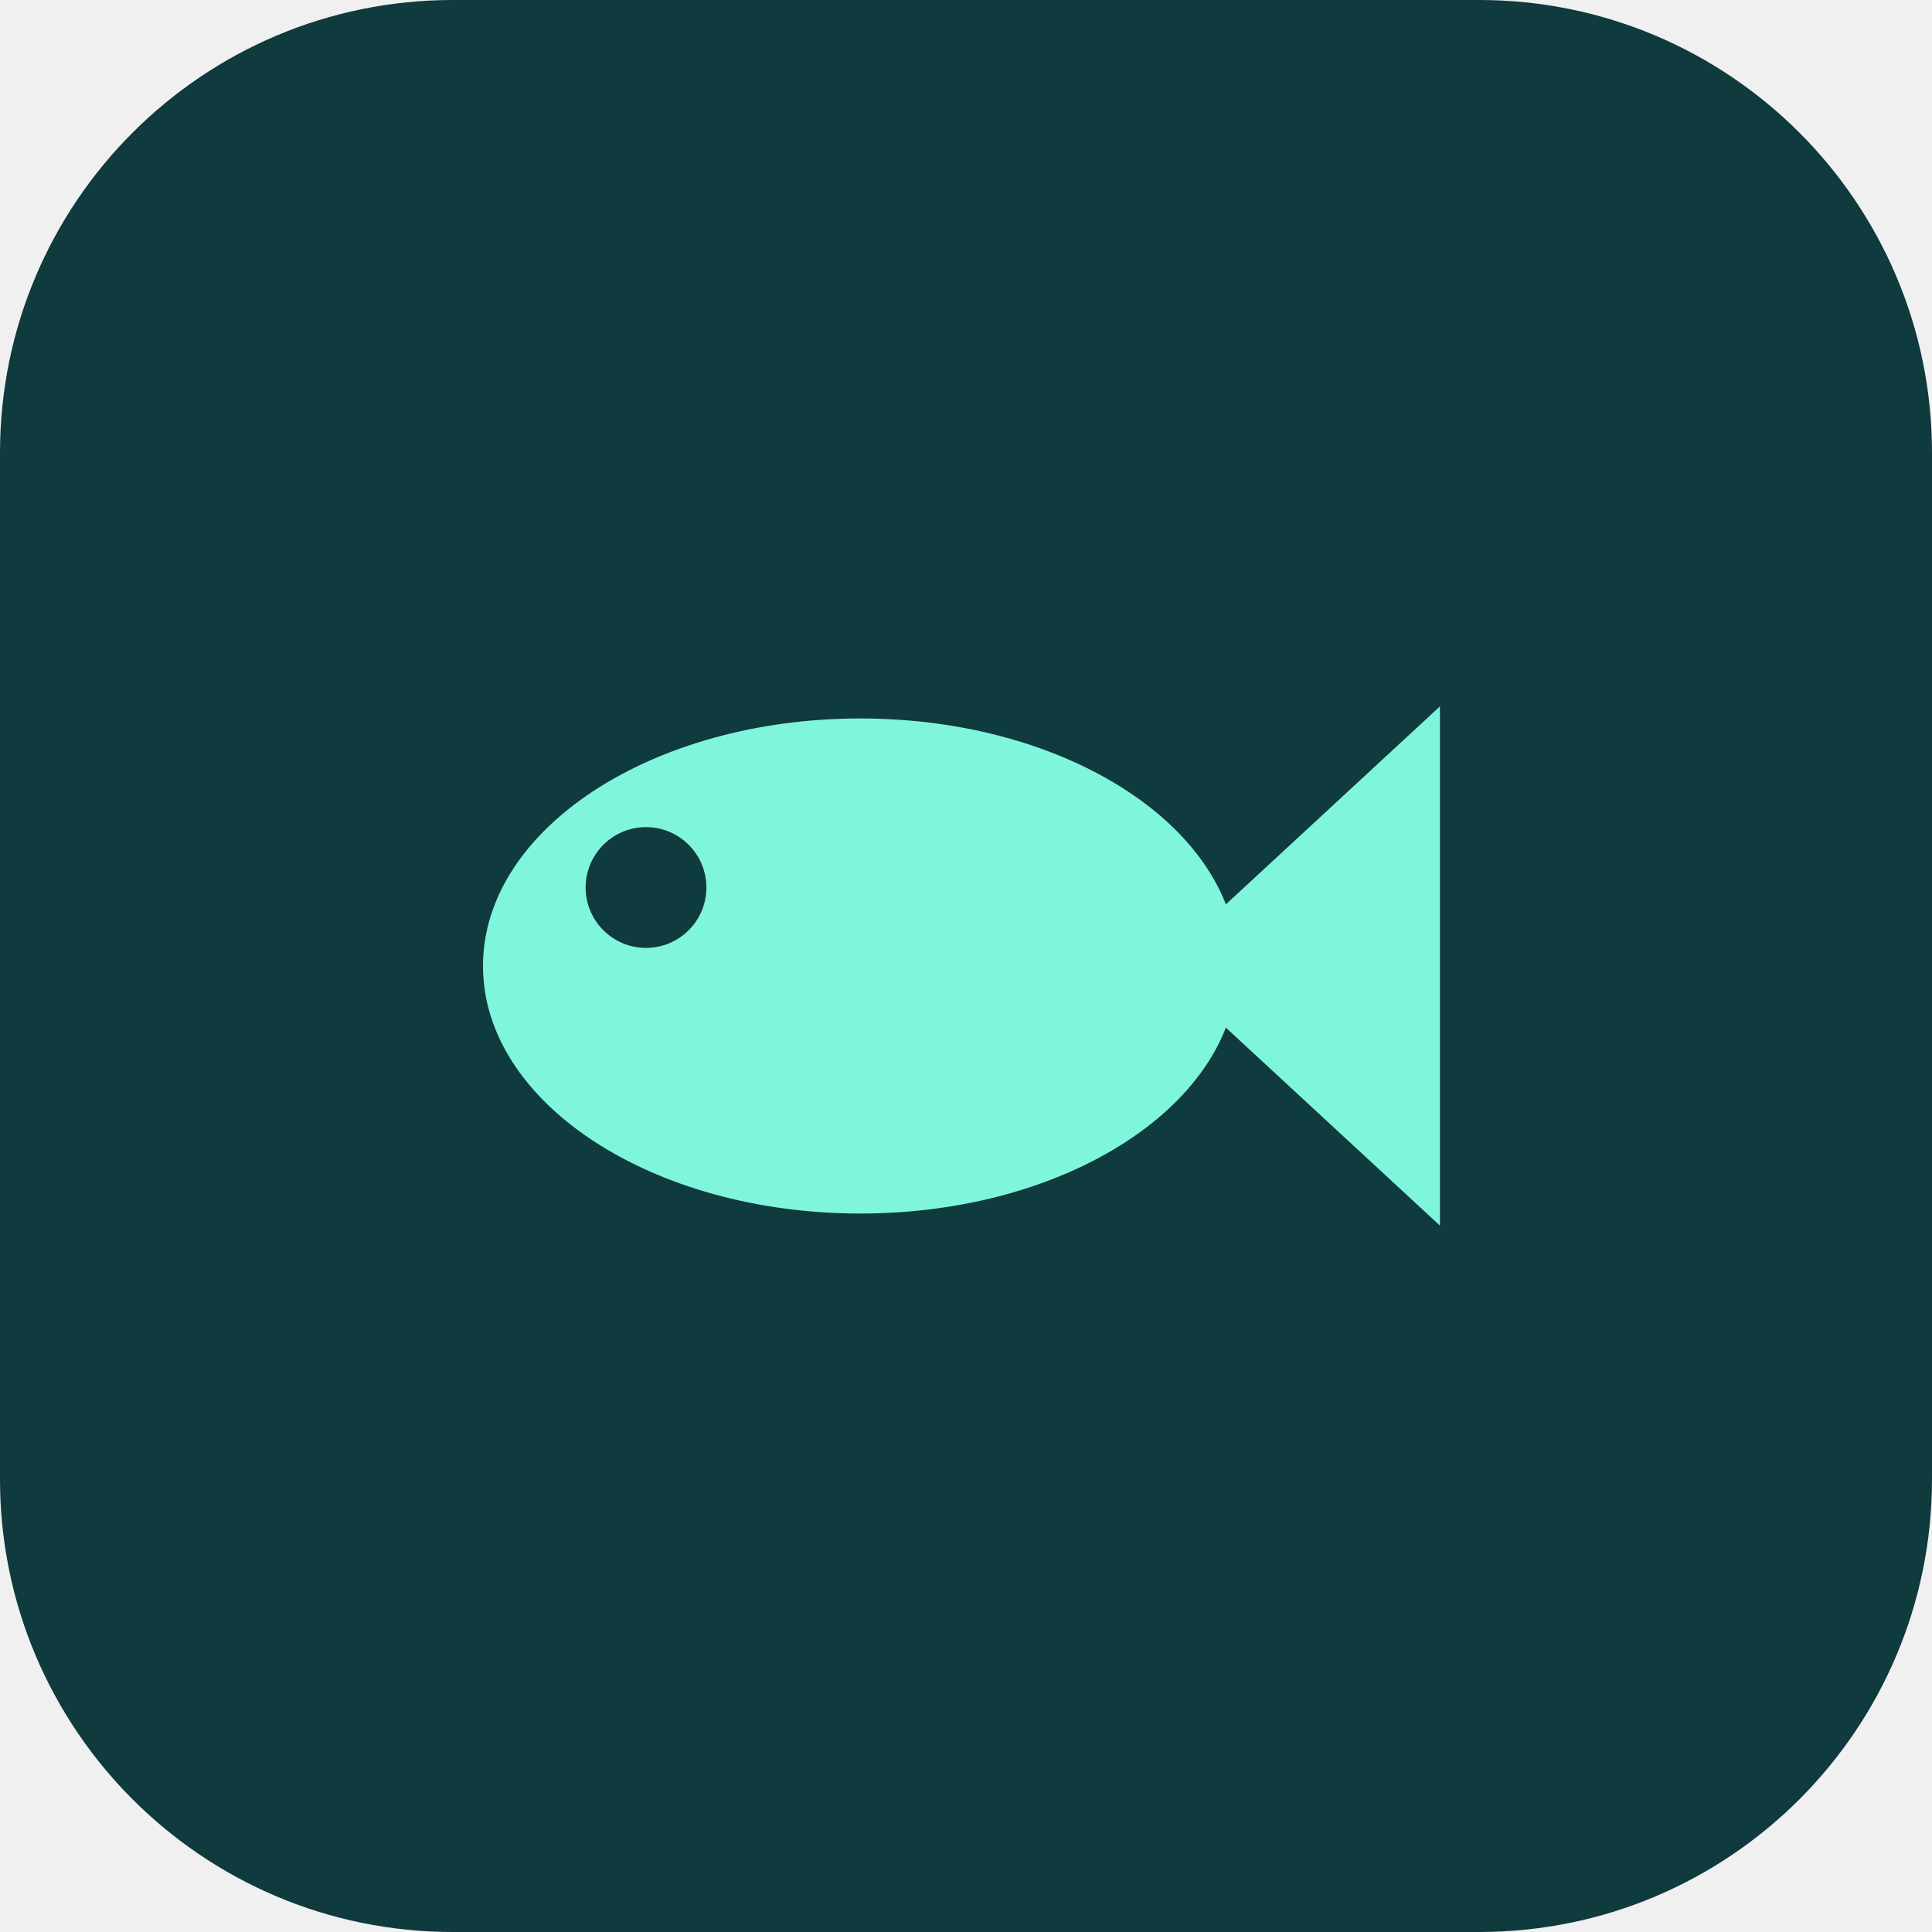
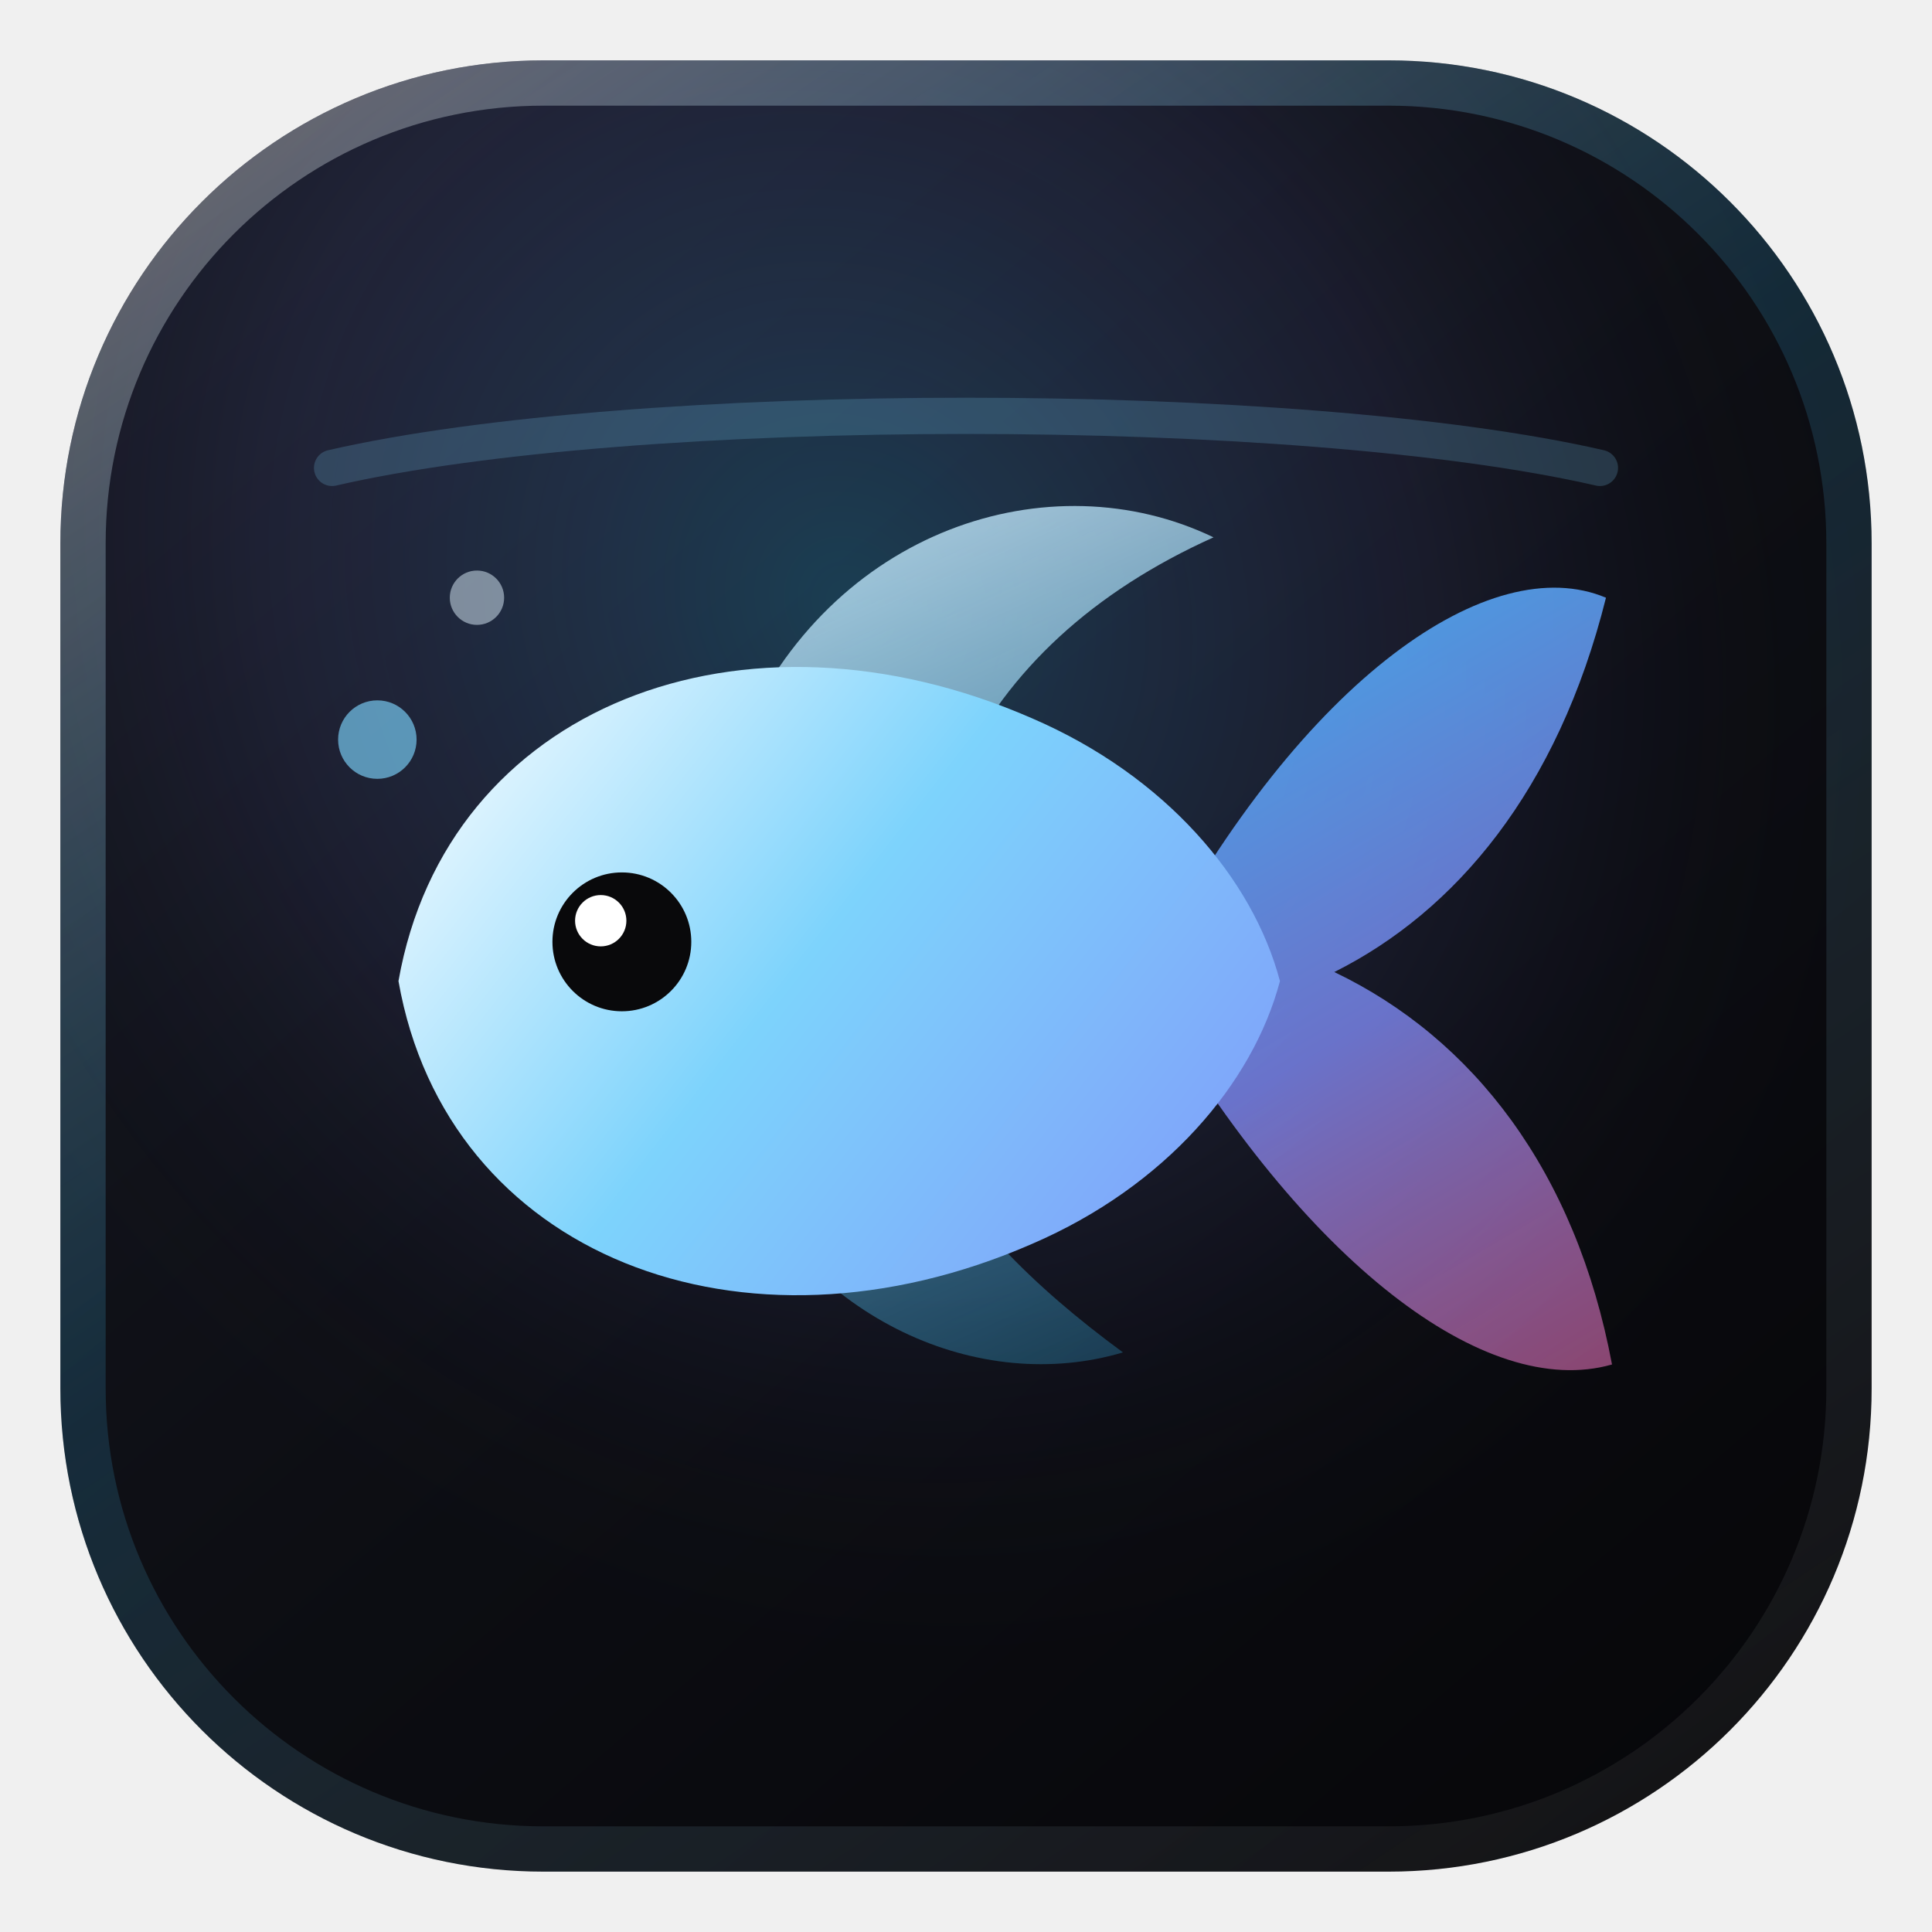
- <svg xmlns="http://www.w3.org/2000/svg" viewBox="0 0 64 64">
-   <rect width="64" height="64" rx="15" fill="#0f3a3e" />
-   <ellipse cx="28.5" cy="32" rx="12.5" ry="8.2" fill="#7ff5dc" />
-   <path d="M38.4 32l9.3-8.6v17.2z" fill="#7ff5dc" />
-   <circle cx="21.4" cy="29.4" r="2" fill="#0f3a3e" />
+ <svg xmlns="http://www.w3.org/2000/svg" viewBox="0 0 64 64" fill="none">
+   <defs>
+     <linearGradient id="bg" x1="8" y1="4" x2="56" y2="60" gradientUnits="userSpaceOnUse">
+       <stop offset="0%" stop-color="#161822" />
+       <stop offset="55%" stop-color="#0c0d12" />
+       <stop offset="100%" stop-color="#07070a" />
+     </linearGradient>
+     <radialGradient id="aura" cx="0" cy="0" r="1" gradientUnits="userSpaceOnUse" gradientTransform="translate(28 20) rotate(52) scale(38 34)">
+       <stop offset="0%" stop-color="#38bdf8" stop-opacity="0.26" />
+       <stop offset="55%" stop-color="#818cf8" stop-opacity="0.10" />
+       <stop offset="100%" stop-color="#09090b" stop-opacity="0" />
+     </radialGradient>
+     <linearGradient id="rim" x1="12" y1="2" x2="52" y2="62" gradientUnits="userSpaceOnUse">
+       <stop offset="0%" stop-color="#ffffff" stop-opacity="0.32" />
+       <stop offset="45%" stop-color="#38bdf8" stop-opacity="0.16" />
+       <stop offset="100%" stop-color="#ffffff" stop-opacity="0.05" />
+     </linearGradient>
+     <linearGradient id="koiBody" x1="15" y1="20" x2="46" y2="44" gradientUnits="userSpaceOnUse">
+       <stop offset="0%" stop-color="#ffffff" />
+       <stop offset="42%" stop-color="#7dd3fc" />
+       <stop offset="100%" stop-color="#818cf8" />
+     </linearGradient>
+     <linearGradient id="koiTail" x1="36" y1="18" x2="53" y2="47" gradientUnits="userSpaceOnUse">
+       <stop offset="0%" stop-color="#38bdf8" stop-opacity="0.95" />
+       <stop offset="55%" stop-color="#818cf8" stop-opacity="0.78" />
+       <stop offset="100%" stop-color="#f472b6" stop-opacity="0.55" />
+     </linearGradient>
+     <linearGradient id="koiFin" x1="22" y1="15" x2="36" y2="46" gradientUnits="userSpaceOnUse">
+       <stop offset="0%" stop-color="#e0f2fe" stop-opacity="0.9" />
+       <stop offset="100%" stop-color="#38bdf8" stop-opacity="0.25" />
+     </linearGradient>
+   </defs>
+   <rect x="2" y="2" width="60" height="60" rx="16" fill="url(#bg)" />
+   <rect x="2" y="2" width="60" height="60" rx="16" fill="url(#aura)" />
+   <rect x="2.75" y="2.75" width="58.5" height="58.5" rx="15.25" stroke="url(#rim)" stroke-width="1.5" />
+   <path d="M11 15.5C21 13.2 43 13.2 53 15.5" stroke="#7dd3fc" stroke-opacity="0.2" stroke-width="1.2" stroke-linecap="round" />
+   <path d="M24.5 24.5C27.5 17.5 34.8 15.2 40.2 17.8C36.2 19.6 33.4 22.2 31.8 25.5Z" fill="url(#koiFin)" />
+   <path d="M24.2 38.2C26.8 43.8 32.5 46.2 37.2 44.8C34.2 42.6 31.8 40.2 30.5 37.5Z" fill="url(#koiFin)" />
+   <path d="M38.2 31.8C43.2 22.4 49.4 18.2 53.2 19.8C51.6 26.2 48.2 30.2 44.2 32.2C48.8 34.4 52.2 38.8 53.4 45.2C49.2 46.4 43.2 41.8 38.2 33.2Z" fill="url(#koiTail)" />
+   <path d="M13.2 32.5C14.8 23.4 24.6 19.6 34.2 23.8C38.6 25.7 41.5 29.1 42.4 32.5C41.5 35.9 38.6 39.3 34.2 41.2C24.6 45.4 14.8 41.6 13.2 32.5Z" fill="url(#koiBody)" />
+   <circle cx="20.6" cy="31.2" r="2.3" fill="#09090b" />
+   <circle cx="19.9" cy="30.5" r="0.85" fill="#ffffff" />
+   <circle cx="12.5" cy="24.5" r="1.3" fill="#7dd3fc" fill-opacity="0.65" />
+   <circle cx="15.8" cy="19.8" r="0.9" fill="#e0f2fe" fill-opacity="0.5" />
</svg>
